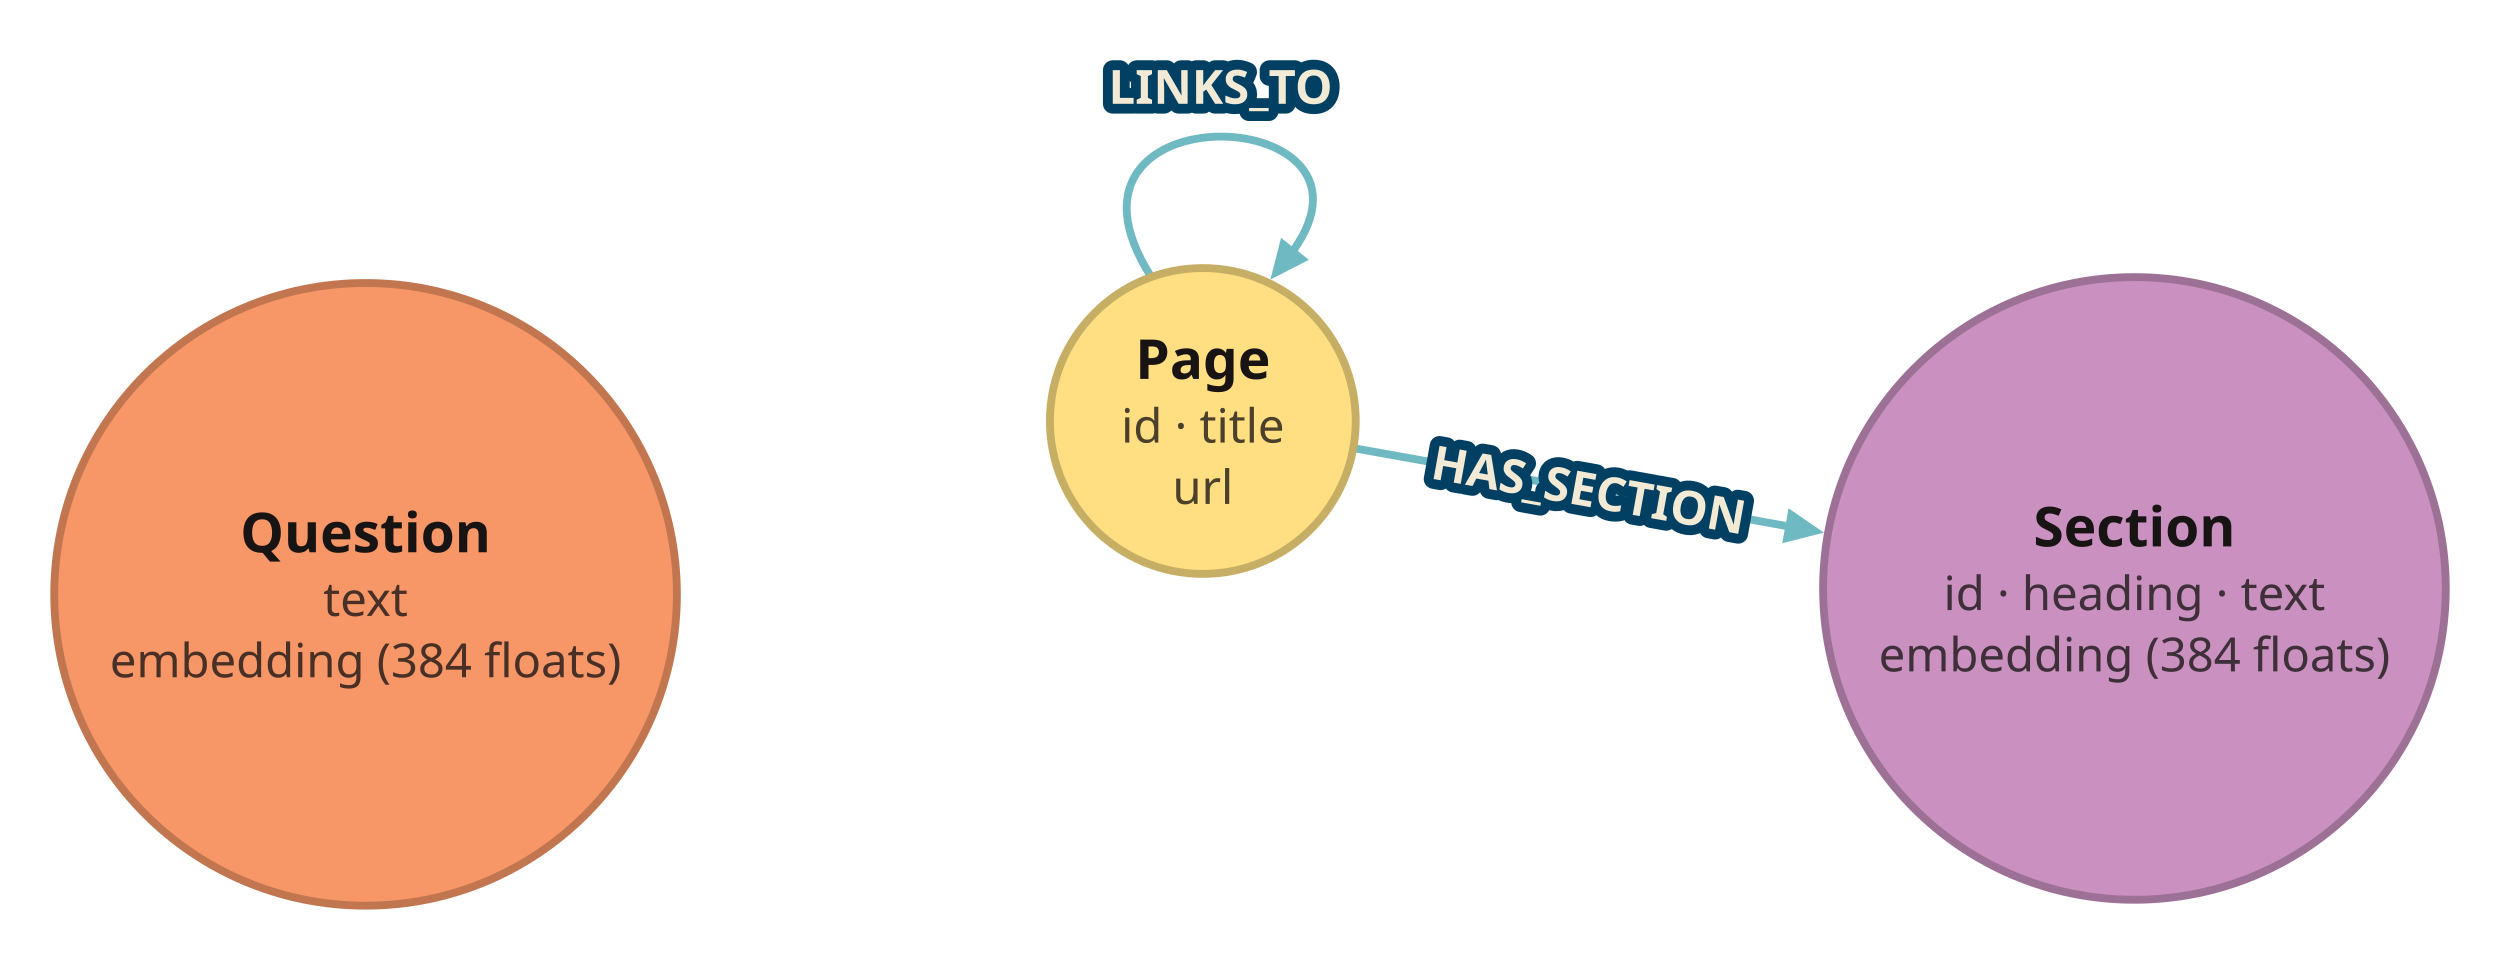
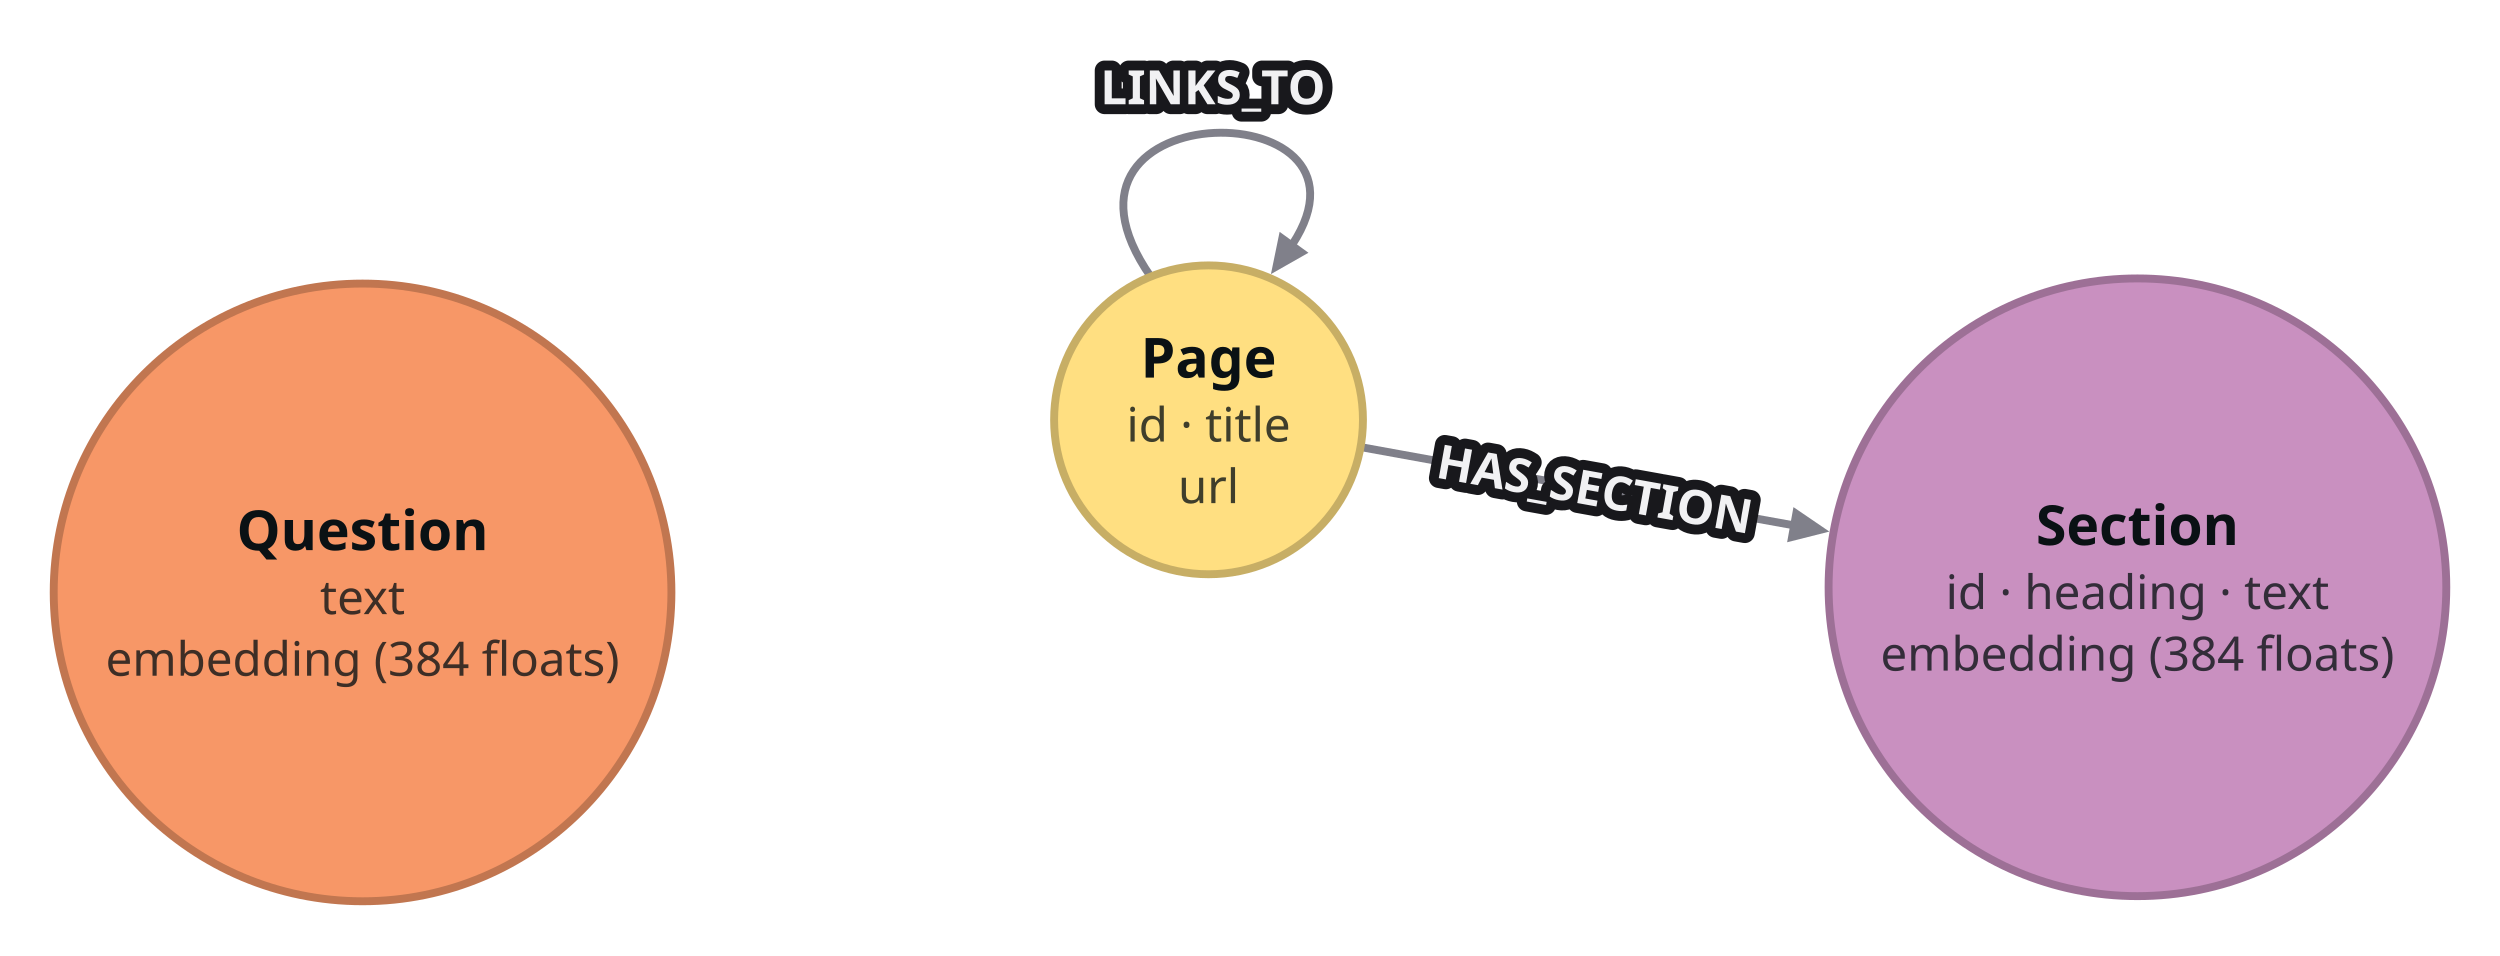
- <svg xmlns="http://www.w3.org/2000/svg" id="d-query-the-relate-docs-1-dark" width="100%" style="max-width: 636px;" viewBox="-314 -136 636 244" role="img" aria-labelledby="d-query-the-relate-docs-1-dark-title d-query-the-relate-docs-1-dark-desc">
-   <style>#d-query-the-relate-docs-1-dark{font-family:"Public Sans",system-ui,sans-serif}#d-query-the-relate-docs-1-dark text{text-anchor:middle}#d-query-the-relate-docs-1-dark .rel{fill:none;stroke:#6FB9C2;stroke-width:2}#d-query-the-relate-docs-1-dark .dash{stroke-dasharray:6 4}#d-query-the-relate-docs-1-dark .head{fill:#6FB9C2}#d-query-the-relate-docs-1-dark .node circle{stroke-width:2}#d-query-the-relate-docs-1-dark .label{font-size:14px;font-weight:600;fill:#181414}#d-query-the-relate-docs-1-dark .props{font-size:12px;font-weight:400;fill:#181414;fill-opacity:0.78}#d-query-the-relate-docs-1-dark .type,#d-query-the-relate-docs-1-dark .rprops{stroke:#014063;stroke-width:5px;stroke-linejoin:round;paint-order:stroke}#d-query-the-relate-docs-1-dark .type{font-size:12px;font-weight:600;fill:#F2EAD4}#d-query-the-relate-docs-1-dark .rprops{font-size:11px;font-weight:400;fill:#8FE3E8}</style>
+ <svg xmlns="http://www.w3.org/2000/svg" id="d-query-the-relate-docs-1-dark" width="100%" style="max-width: 633px;" viewBox="-313 -135 633 242" role="img" aria-labelledby="d-query-the-relate-docs-1-dark-title d-query-the-relate-docs-1-dark-desc">
+   <style>#d-query-the-relate-docs-1-dark{font-family:"Relate Sans",system-ui,sans-serif}#d-query-the-relate-docs-1-dark text{text-anchor:middle}#d-query-the-relate-docs-1-dark .rel{fill:none;stroke:#80808A;stroke-width:2}#d-query-the-relate-docs-1-dark .dash{stroke-dasharray:6 4}#d-query-the-relate-docs-1-dark .head{fill:#80808A}#d-query-the-relate-docs-1-dark .node circle{stroke-width:2}#d-query-the-relate-docs-1-dark .label{font-size:14px;font-weight:600;fill:#0A1114}#d-query-the-relate-docs-1-dark .props{font-size:12px;font-weight:400;fill:#0A1114;fill-opacity:0.78}#d-query-the-relate-docs-1-dark .type,#d-query-the-relate-docs-1-dark .rprops{stroke:#18181C;stroke-width:5px;stroke-linejoin:round;paint-order:stroke}#d-query-the-relate-docs-1-dark .type{font-size:12px;font-weight:600;fill:#F1F1F3}#d-query-the-relate-docs-1-dark .rprops{font-size:11px;font-weight:400;fill:#9B9BA3}</style>
  <g>
-     <path class="rel" d="M30.3,-22 C67.9,-15.3 105.5,-8.5 143.1,-1.7" />
-     <path class="head" d="M150,-0.5 L139.4,2.2 L141,-6.7 Z" />
-     <path class="rel" d="M-21.1,-65.5 C-52.4,-114.4 45.3,-110.3 13.6,-70.4" />
-     <path class="head" d="M9.2,-64.9 L11.9,-75.5 L19,-69.9 Z" />
+     <path class="rel" d="M31.5,-21.8 C68.8,-15 106,-8.3 143.3,-1.6" />
+     <path class="head" d="M150.2,-0.4 L139.5,2.3 L141.1,-6.6 Z" />
+     <path class="rel" d="M-21.6,-64.9 C-54.8,-112.5 43,-112.4 12.9,-71.2" />
+     <path class="head" d="M8.8,-65.6 L11,-76.3 L18.3,-71 Z" />
  </g>
  <g>
-     <g class="node" transform="translate(-8,-28.9)">
-       <circle r="38.9" fill="#FFDF81" stroke="#C7AE65" />
+     <g class="node" transform="translate(-7,-28.7)">
+       <circle r="39.1" fill="#FFDF81" stroke="#C7AE65" />
      <text class="label" y="-15.6" dy="0.35em">Page</text>
      <text class="props" y="1.3" dy="0.35em">id · title</text>
      <text class="props" y="16.9" dy="0.35em">url</text>
    </g>
-     <g class="node" transform="translate(229,13.7)">
-       <circle r="79.2" fill="#C990C0" stroke="#9D7096" />
+     <g class="node" transform="translate(228.2,13.7)">
+       <circle r="78.2" fill="#C990C0" stroke="#9D7096" />
      <text class="label" y="-15.6" dy="0.35em">Section</text>
      <text class="props" y="1.3" dy="0.35em">id · heading · text</text>
      <text class="props" y="16.9" dy="0.35em">embedding (384 floats)</text>
    </g>
-     <g class="node" transform="translate(-221,15.2)">
-       <circle r="79.2" fill="#F79767" stroke="#C17650" />
+     <g class="node" transform="translate(-221.2,15)">
+       <circle r="78.2" fill="#F79767" stroke="#C17650" />
      <text class="label" y="-15.6" dy="0.35em">Question</text>
      <text class="props" y="1.3" dy="0.35em">text</text>
      <text class="props" y="16.9" dy="0.35em">embedding (384 floats)</text>
    </g>
  </g>
  <g>
-     <g transform="translate(90.2,-11.3) rotate(10.2)">
+     <g transform="translate(90.8,-11.1) rotate(10.2)">
      <text class="type" y="0" dy="0.35em">HAS_SECTION</text>
    </g>
-     <g transform="translate(-3.5,-113.8)">
+     <g transform="translate(-5.9,-112.8)">
      <text class="type" y="0" dy="0.35em">LINKS_TO</text>
    </g>
  </g>
</svg>
